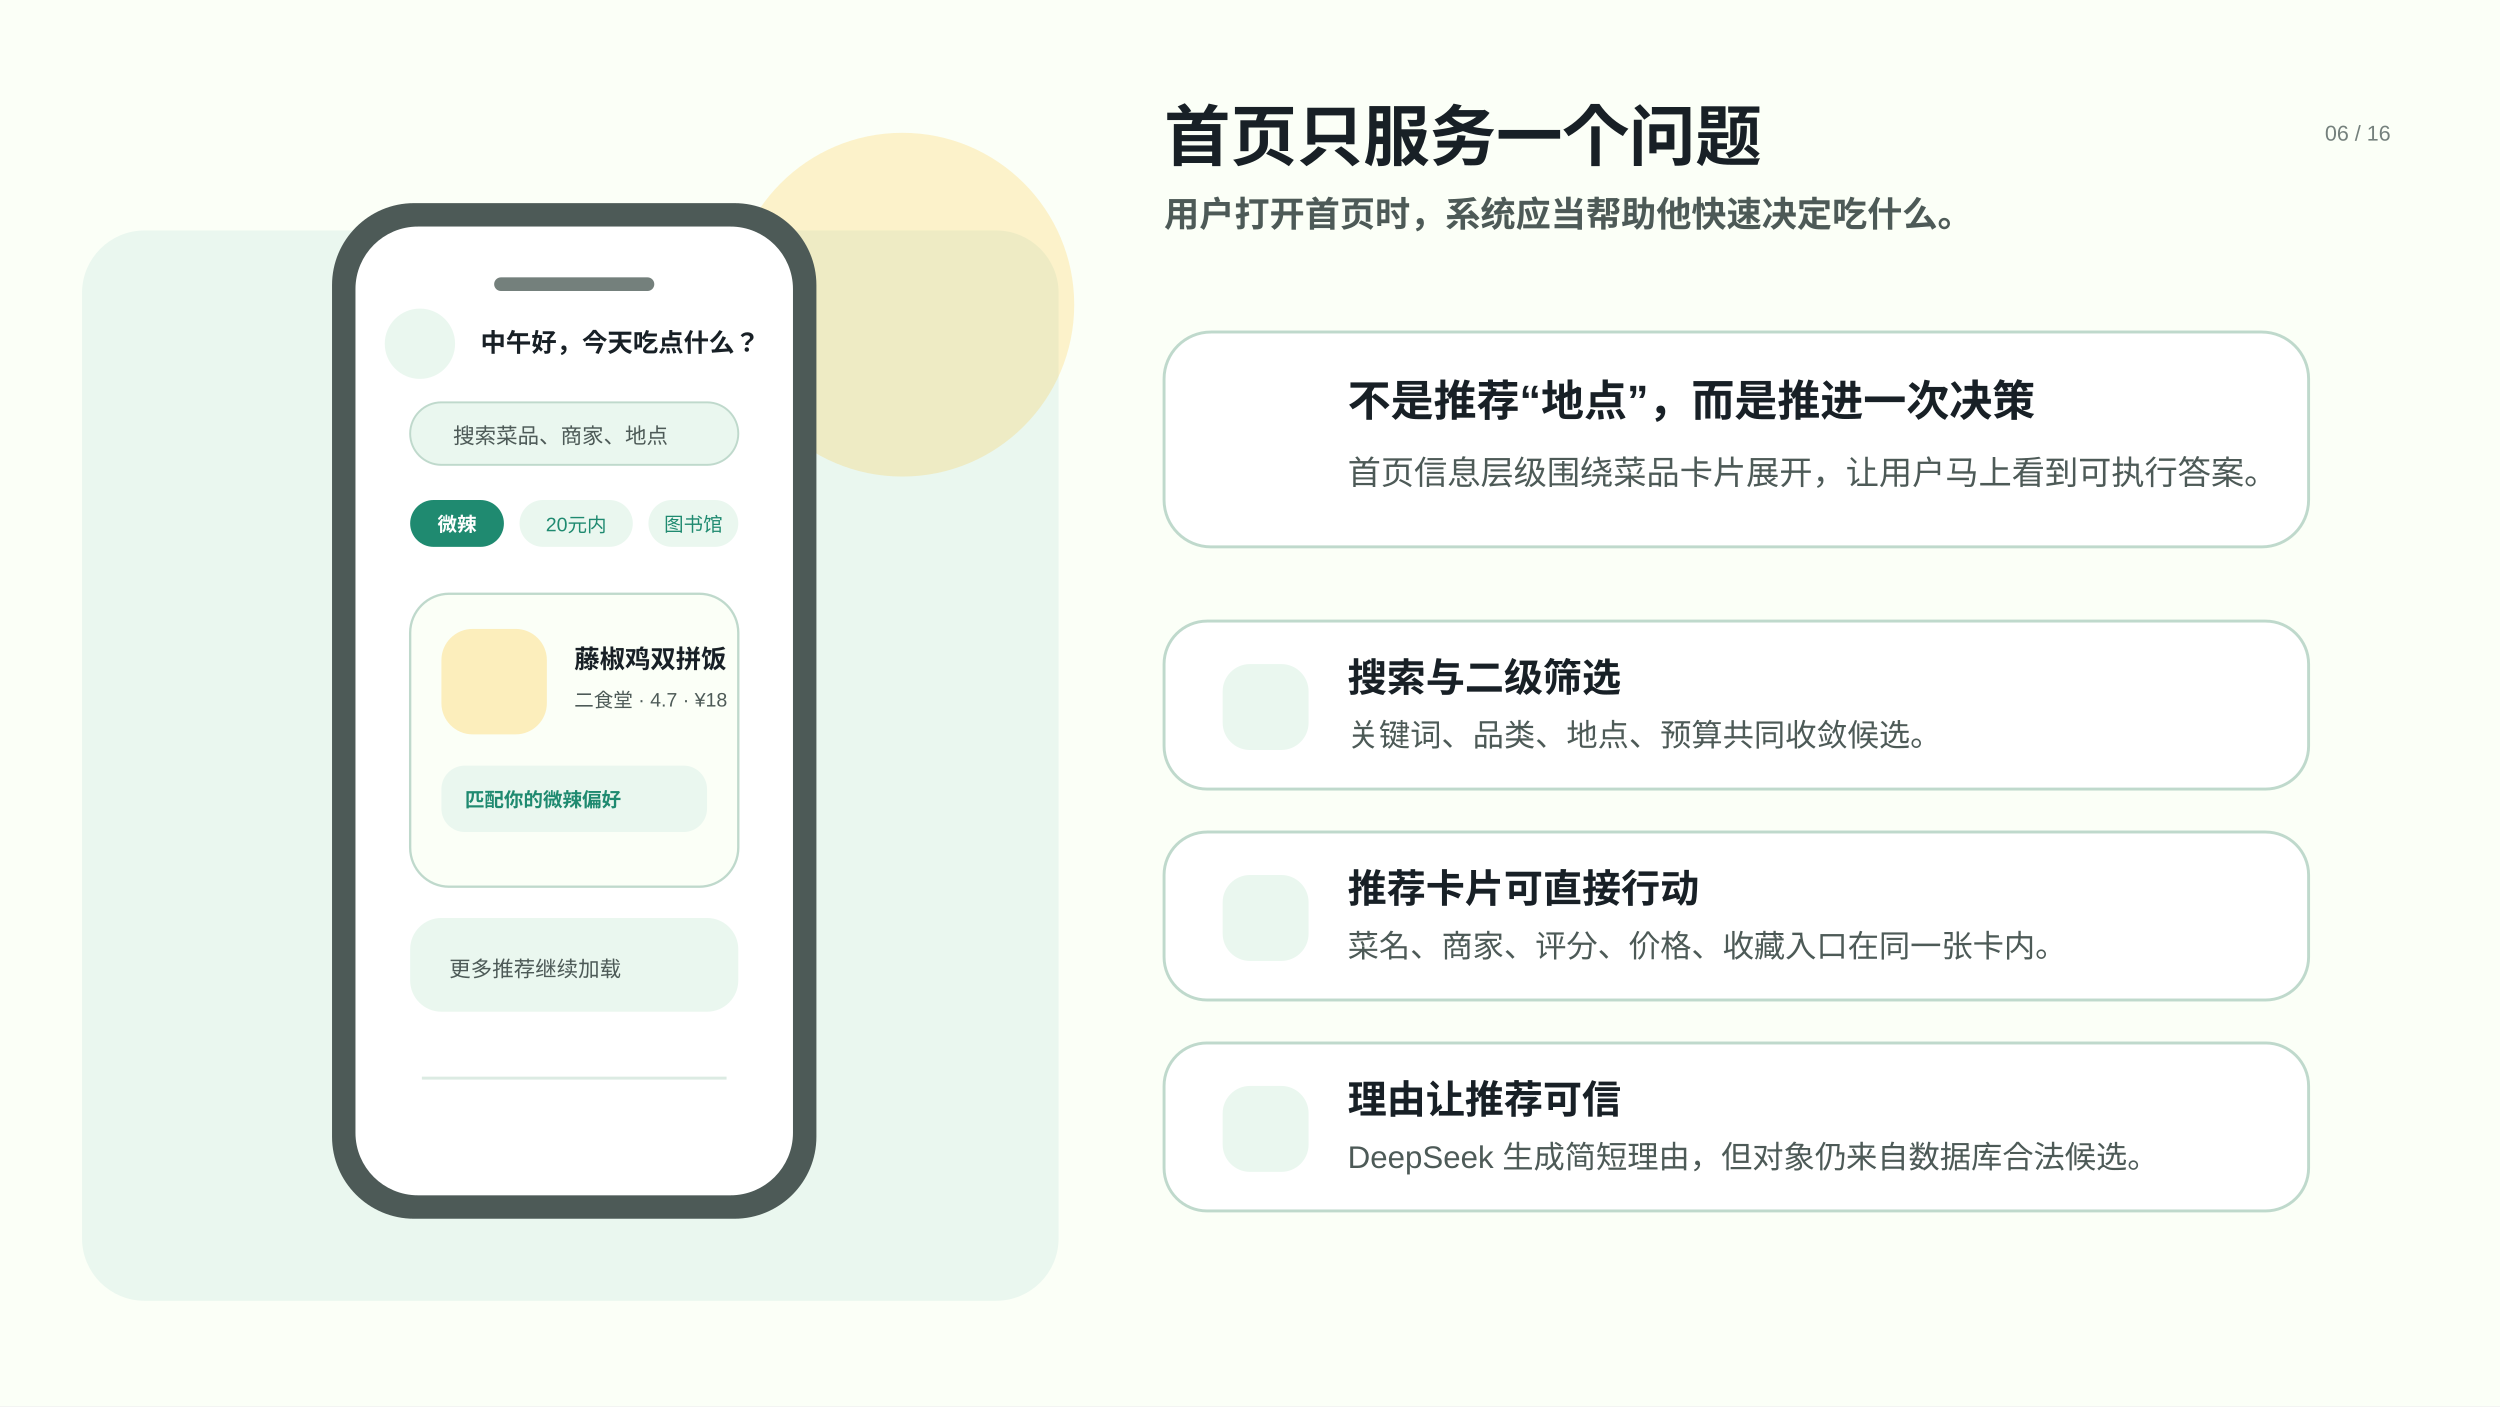
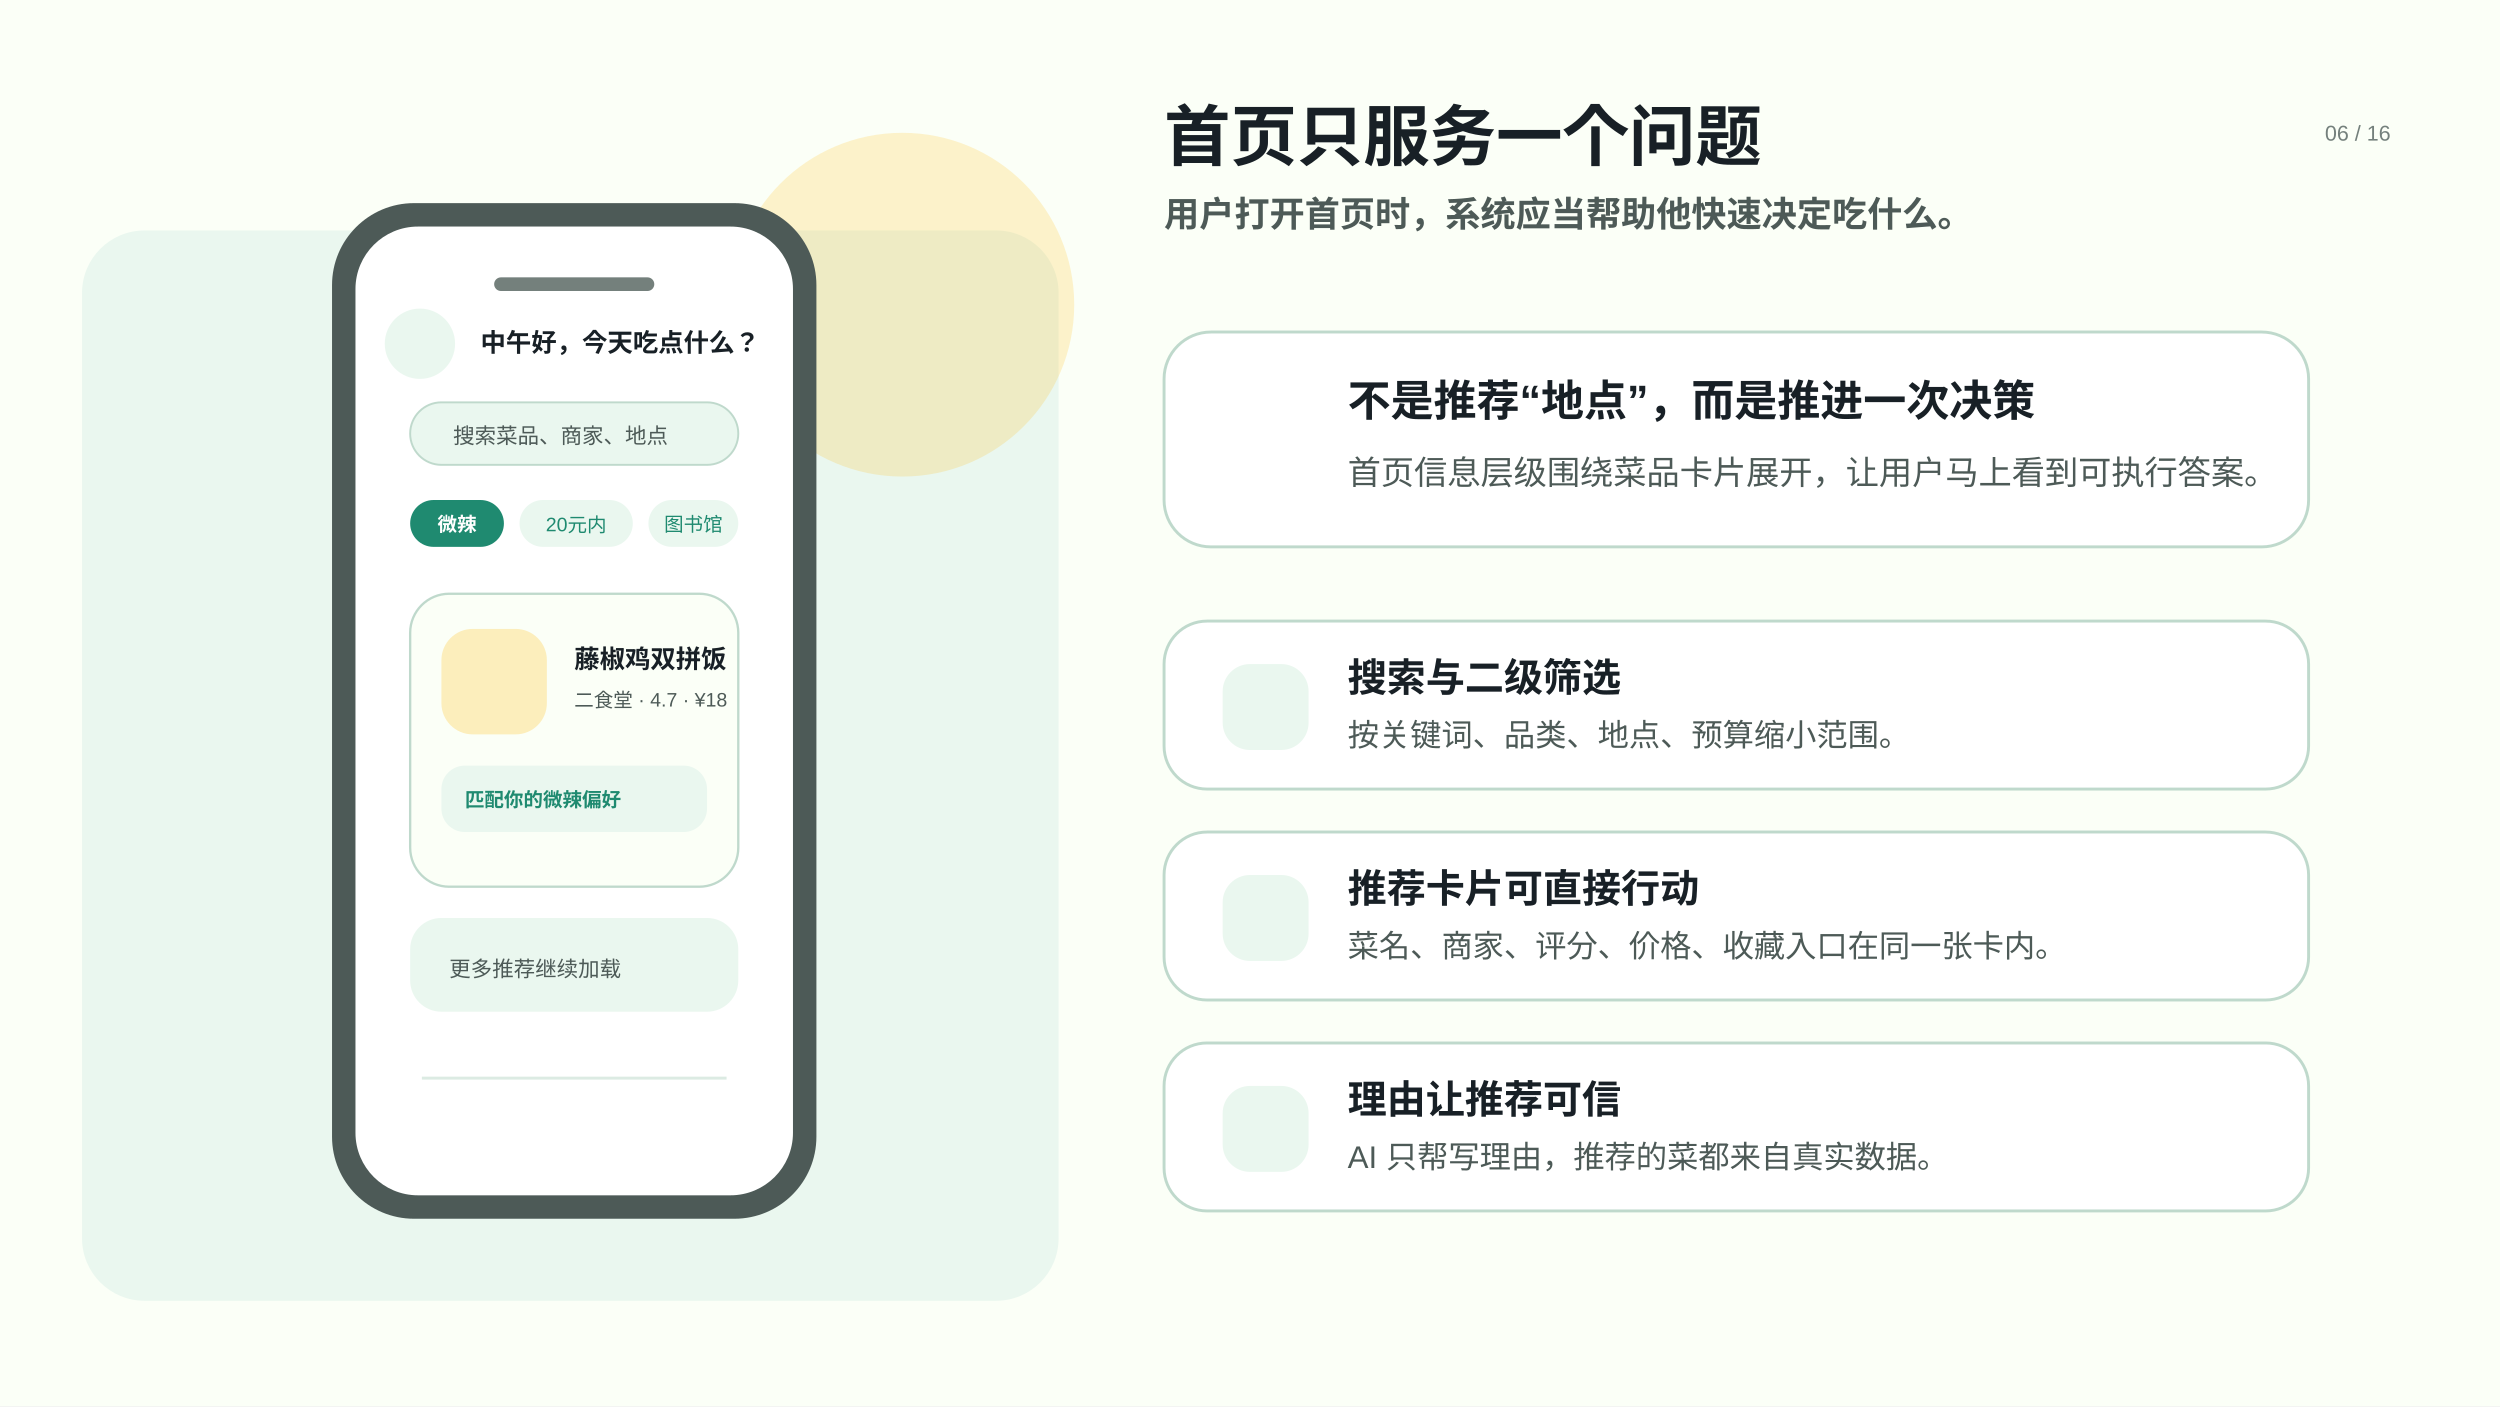
<svg xmlns="http://www.w3.org/2000/svg" viewBox="0 0 1280 720" width="1280" height="720">
  <defs>
    <linearGradient id="phoneGlow" x1="0%" y1="0%" x2="100%" y2="100%">
      <stop offset="0%" stop-color="#1F8A70" />
      <stop offset="100%" stop-color="#3A86FF" />
    </linearGradient>
  </defs>
  <g id="background">
    <rect x="0" y="0" width="1280" height="720" fill="#FBFFF7" />
    <rect x="42" y="118" width="500" height="548" rx="32" fill="#EAF7EF" />
    <circle cx="462" cy="156" r="88" fill="#FFB703" fill-opacity="0.18" />
  </g>
  <g id="header">
    <text x="596" y="82" font-family="'Trebuchet MS', 'Microsoft YaHei', 'PingFang SC', sans-serif" font-size="34" font-weight="800" fill="#182026">首页只服务一个问题</text>
    <text x="596" y="116" font-family="'Microsoft YaHei', 'PingFang SC', Arial, sans-serif" font-size="18" font-weight="700" fill="#4D5A57">用户打开首页时，系统应当帮助他快速决定吃什么。</text>
    <text x="1224" y="72" text-anchor="end" font-family="'Microsoft YaHei', 'PingFang SC', Arial, sans-serif" font-size="11" fill="#74807C">06 / 16</text>
  </g>
  <g id="phone-mockup">
    <rect x="170" y="104" width="248" height="520" rx="42" fill="#4D5A57" />
    <rect x="182" y="116" width="224" height="496" rx="32" fill="#FFFFFF" />
    <rect x="253" y="142" width="82" height="7" rx="3.5" fill="#74807C" />
    <circle cx="215" cy="176" r="18" fill="#EAF7EF" />
    <use data-icon="phosphor-duotone/student" x="203" y="164" width="24" height="24" fill="#1F8A70" />
    <text x="246" y="180" font-family="'Microsoft YaHei', 'PingFang SC', Arial, sans-serif" font-size="13" font-weight="800" fill="#182026">中午好，今天吃点什么？</text>
    <rect x="210" y="206" width="168" height="32" rx="16" fill="#EAF7EF" stroke="#BFD9CC" stroke-width="1" />
    <text x="232" y="227" font-family="'Microsoft YaHei', 'PingFang SC', Arial, sans-serif" font-size="11" fill="#4D5A57">搜索菜品、商家、地点</text>
    <g id="phone-filter-row">
      <rect x="210" y="256" width="48" height="24" rx="12" fill="#1F8A70" />
      <text x="234" y="272" text-anchor="middle" font-family="'Microsoft YaHei', 'PingFang SC', Arial, sans-serif" font-size="10" font-weight="700" fill="#FFFFFF">微辣</text>
      <rect x="266" y="256" width="58" height="24" rx="12" fill="#EAF7EF" />
      <text x="295" y="272" text-anchor="middle" font-family="'Microsoft YaHei', 'PingFang SC', Arial, sans-serif" font-size="10" fill="#1F8A70">20元内</text>
      <rect x="332" y="256" width="46" height="24" rx="12" fill="#EAF7EF" />
      <text x="355" y="272" text-anchor="middle" font-family="'Microsoft YaHei', 'PingFang SC', Arial, sans-serif" font-size="10" fill="#1F8A70">图书馆</text>
    </g>
    <g id="recommend-card-main">
      <rect x="210" y="304" width="168" height="150" rx="20" fill="#FBFFF7" stroke="#BFD9CC" stroke-width="1.2" />
      <rect x="226" y="322" width="54" height="54" rx="16" fill="#FFB703" fill-opacity="0.24" />
      <use data-icon="phosphor-duotone/bowl-food" x="240" y="336" width="26" height="26" fill="#FFB703" />
      <text x="294" y="342" font-family="'Microsoft YaHei', 'PingFang SC', Arial, sans-serif" font-size="13" font-weight="800" fill="#182026">藤椒鸡双拼饭</text>
      <text x="294" y="362" font-family="'Microsoft YaHei', 'PingFang SC', Arial, sans-serif" font-size="10" fill="#4D5A57">二食堂 · 4.7 · ¥18</text>
      <rect x="226" y="392" width="136" height="34" rx="12" fill="#EAF7EF" />
      <text x="238" y="413" font-family="'Microsoft YaHei', 'PingFang SC', Arial, sans-serif" font-size="10" font-weight="700" fill="#1F8A70">匹配你的微辣偏好</text>
    </g>
    <rect x="210" y="470" width="168" height="48" rx="16" fill="#EAF7EF" />
    <text x="230" y="500" font-family="'Microsoft YaHei', 'PingFang SC', Arial, sans-serif" font-size="11" fill="#4D5A57">更多推荐继续加载</text>
    <line x1="216" y1="552" x2="372" y2="552" stroke="#DCEBE3" stroke-width="1.5" />
    <use data-icon="phosphor-duotone/device-mobile" x="214" y="562" width="24" height="24" fill="#1F8A70" />
    <use data-icon="phosphor-duotone/map-pin" x="280" y="562" width="24" height="24" fill="#74807C" />
    <use data-icon="phosphor-duotone/chat-circle" x="346" y="562" width="24" height="24" fill="#74807C" />
  </g>
  <g id="insight-main">
    <rect x="596" y="170" width="586" height="110" rx="24" fill="#FFFFFF" stroke="#BFD9CC" stroke-width="1.5" />
    <use data-icon="phosphor-duotone/fork-knife" x="626" y="200" width="42" height="42" fill="#1F8A70" />
    <text x="690" y="213" font-family="'Microsoft YaHei', 'PingFang SC', Arial, sans-serif" font-size="22" font-weight="800" fill="#182026">不是推荐“地点”，而是推进一次决策</text>
    <text x="690" y="248" font-family="'Microsoft YaHei', 'PingFang SC', Arial, sans-serif" font-size="17" fill="#4D5A57">首页信息层级围绕菜品卡片展开，让用户马上看到可执行答案。</text>
  </g>
  <g id="card-search-filter">
    <rect x="596" y="318" width="586" height="86" rx="22" fill="#FFFFFF" stroke="#BFD9CC" stroke-width="1.5" />
    <rect x="626" y="340" width="44" height="44" rx="14" fill="#EAF7EF" />
    <use data-icon="phosphor-duotone/list-checks" x="636" y="350" width="24" height="24" fill="#1F8A70" />
    <text x="690" y="354" font-family="'Microsoft YaHei', 'PingFang SC', Arial, sans-serif" font-size="20" font-weight="800" fill="#182026">搜索与二级筛选</text>
-     <text x="690" y="382" font-family="'Microsoft YaHei', 'PingFang SC', Arial, sans-serif" font-size="16" fill="#4D5A57">关键词、品类、地点、预算共同收敛候选。</text>
+     <text x="690" y="382" font-family="'Microsoft YaHei', 'PingFang SC', Arial, sans-serif" font-size="16" fill="#4D5A57">按关键词、品类、地点、预算缩小范围。</text>
  </g>
  <g id="card-recommend">
    <rect x="596" y="426" width="586" height="86" rx="22" fill="#FFFFFF" stroke="#BFD9CC" stroke-width="1.5" />
    <rect x="626" y="448" width="44" height="44" rx="14" fill="#EAF7EF" />
    <use data-icon="phosphor-duotone/bowl-food" x="636" y="458" width="24" height="24" fill="#FFB703" />
    <text x="690" y="462" font-family="'Microsoft YaHei', 'PingFang SC', Arial, sans-serif" font-size="20" font-weight="800" fill="#182026">推荐卡片可直接行动</text>
    <text x="690" y="490" font-family="'Microsoft YaHei', 'PingFang SC', Arial, sans-serif" font-size="16" fill="#4D5A57">菜名、商家、评分、价格、收藏入口在同一张卡内。</text>
  </g>
  <g id="card-reason">
    <rect x="596" y="534" width="586" height="86" rx="22" fill="#FFFFFF" stroke="#BFD9CC" stroke-width="1.5" />
    <rect x="626" y="556" width="44" height="44" rx="14" fill="#EAF7EF" />
    <use data-icon="phosphor-duotone/sparkle" x="636" y="566" width="24" height="24" fill="#3A86FF" />
    <text x="690" y="570" font-family="'Microsoft YaHei', 'PingFang SC', Arial, sans-serif" font-size="20" font-weight="800" fill="#182026">理由让推荐可信</text>
-     <text x="690" y="598" font-family="'Microsoft YaHei', 'PingFang SC', Arial, sans-serif" font-size="16" fill="#4D5A57">DeepSeek 生成简短理由，但对象仍来自数据库合法候选。</text>
+     <text x="690" y="598" font-family="'Microsoft YaHei', 'PingFang SC', Arial, sans-serif" font-size="16" fill="#4D5A57">AI 只帮写理由，推荐的菜都来自真实数据。</text>
  </g>
</svg>
